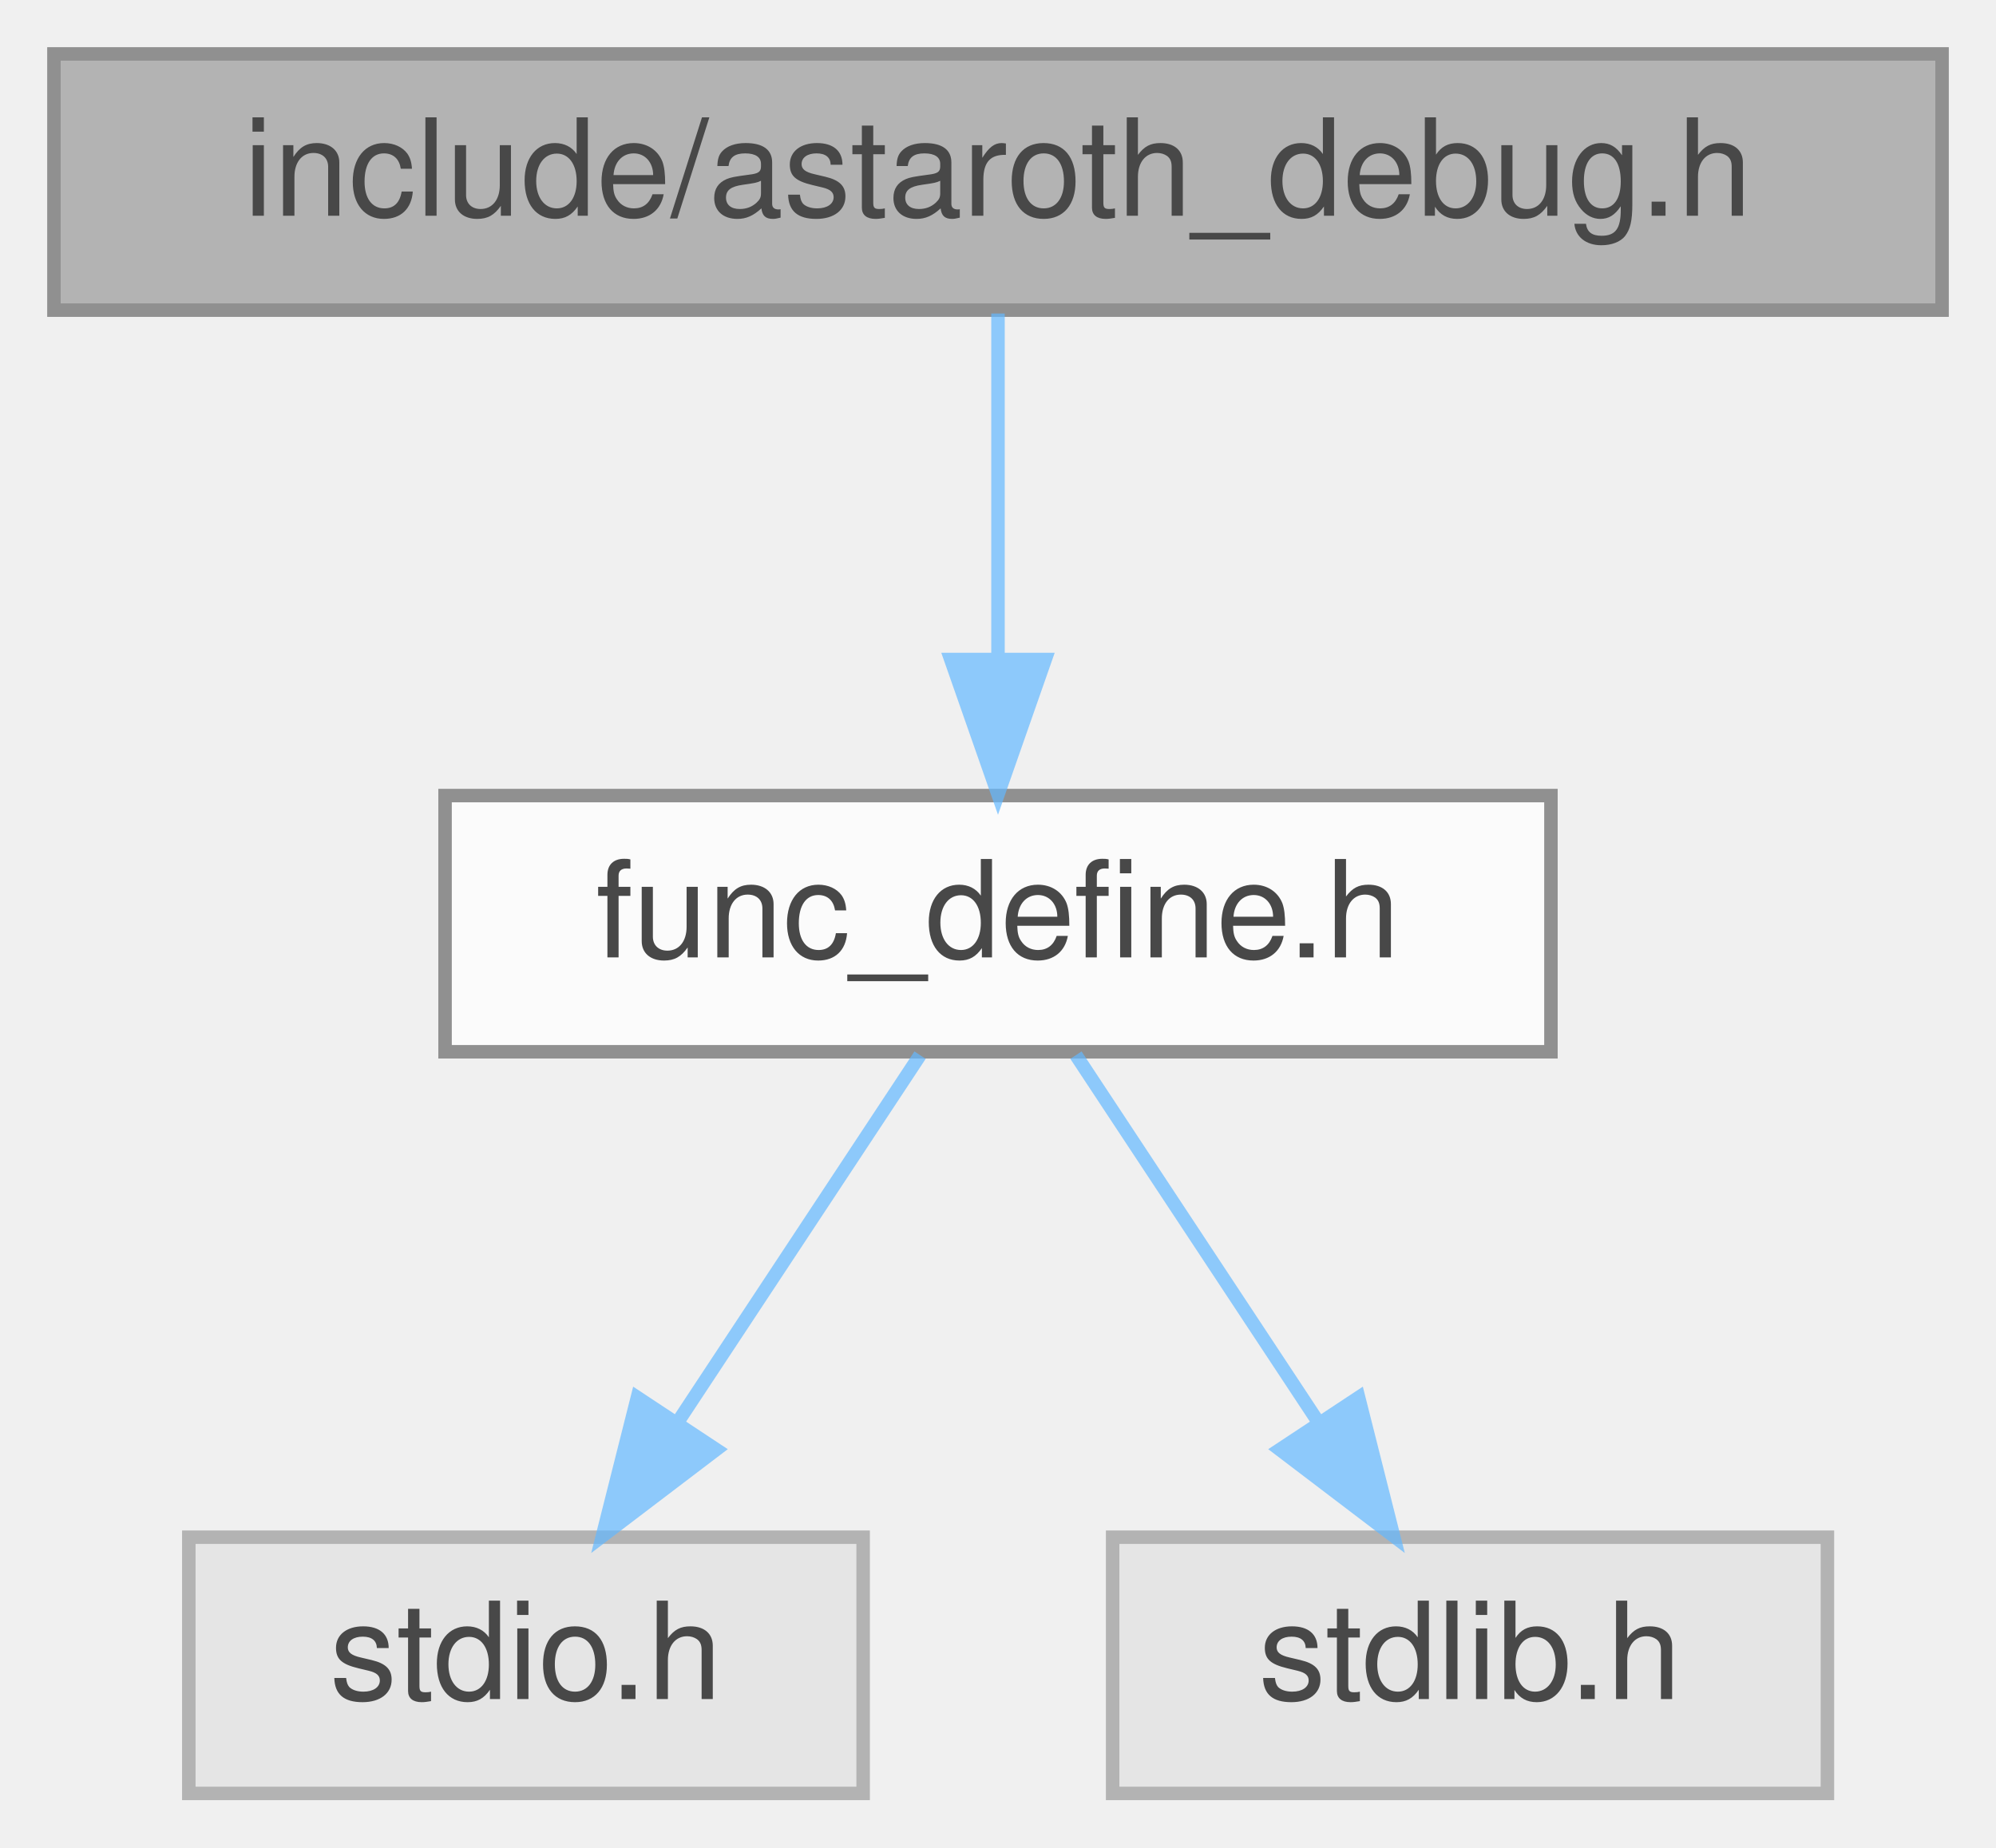
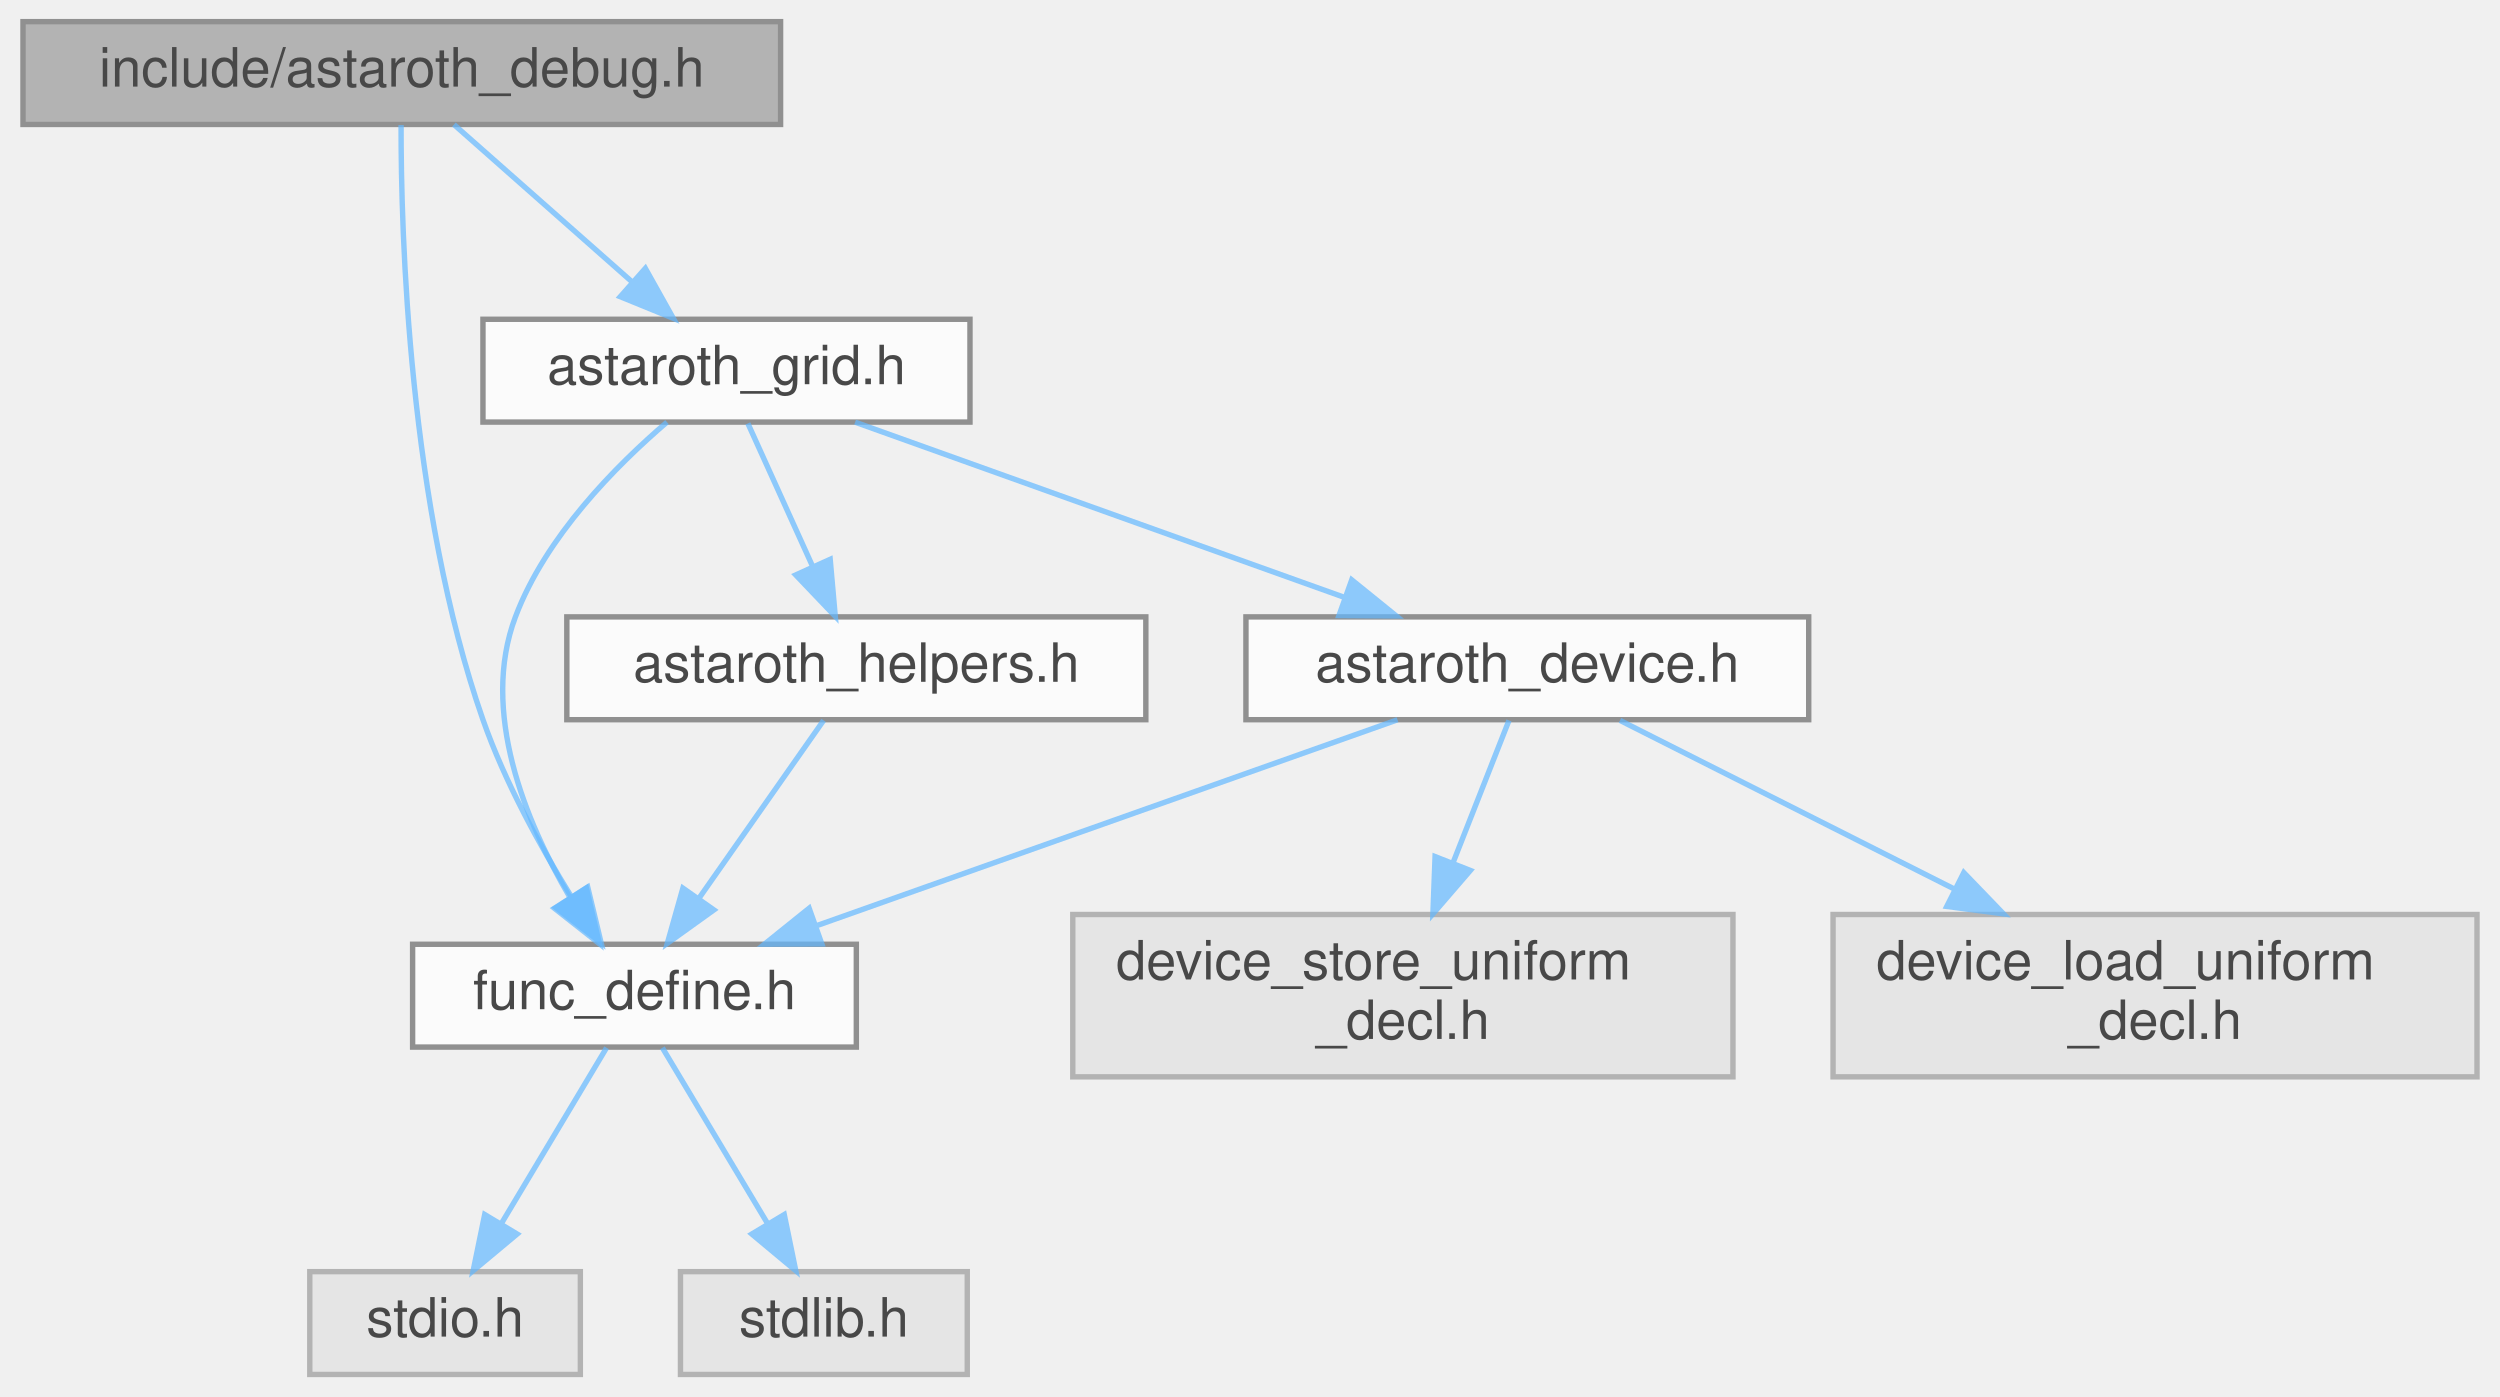
- <svg xmlns="http://www.w3.org/2000/svg" xmlns:xlink="http://www.w3.org/1999/xlink" width="148pt" height="137pt" viewBox="0.00 0.00 148.00 137.00">
+ <svg xmlns="http://www.w3.org/2000/svg" xmlns:xlink="http://www.w3.org/1999/xlink" width="462pt" height="258pt" viewBox="0.00 0.00 461.50 258.00">
  <svg id="main" version="1.1" xml:space="preserve">
    <style type="text/css">
.node, .edge {opacity: 0.7;}
.node.selected, .edge.selected {opacity: 1;}
.edge:hover path { stroke: red; }
.edge:hover polygon { stroke: red; fill: red; }
</style>
    <svg id="graph" class="graph">
-       <g id="graph0" class="graph" transform="scale(1 1) rotate(0) translate(4 133)">
+       <g id="graph0" class="graph" transform="scale(1 1) rotate(0) translate(4 254)">
        <g id="Node000001" class="node">
          <g id="a_Node000001">
            <a xlink:title=" ">
-               <polygon fill="#999999" stroke="#666666" points="140,-129 0,-129 0,-110 140,-110 140,-129" />
-               <text text-anchor="middle" x="70" y="-117" font-family="Helvetica,sans-Serif" font-size="10.00">include/astaroth_debug.h</text>
+               <polygon fill="#999999" stroke="#666666" points="140,-250 0,-250 0,-231 140,-231 140,-250" />
+               <text text-anchor="middle" x="70" y="-238" font-family="Helvetica,sans-Serif" font-size="10.00">include/astaroth_debug.h</text>
            </a>
          </g>
        </g>
        <g id="Node000002" class="node">
          <g id="a_Node000002">
-             <a xlink:href="func__define_8h.html" target="_top" xlink:title=" ">
-               <polygon fill="white" stroke="#666666" points="111,-74 29,-74 29,-55 111,-55 111,-74" />
-               <text text-anchor="middle" x="70" y="-62" font-family="Helvetica,sans-Serif" font-size="10.00">func_define.h</text>
+             <a xlink:href="astaroth__grid_8h.html" target="_top" xlink:title=" ">
+               <polygon fill="white" stroke="#666666" points="175,-195 85,-195 85,-176 175,-176 175,-195" />
+               <text text-anchor="middle" x="130" y="-183" font-family="Helvetica,sans-Serif" font-size="10.00">astaroth_grid.h</text>
            </a>
          </g>
        </g>
        <g id="edge1_Node000001_Node000002" class="edge">
          <g id="a_edge1_Node000001_Node000002">
            <a xlink:title=" ">
-               <path fill="none" stroke="#63b8ff" d="M70,-109.75C70,-102.8 70,-92.85 70,-84.13" />
-               <polygon fill="#63b8ff" stroke="#63b8ff" points="73.5,-84.09 70,-74.09 66.5,-84.09 73.5,-84.09" />
+               <path fill="none" stroke="#63b8ff" d="M79.64,-230.98C88.51,-223.15 101.87,-211.34 112.61,-201.86" />
+               <polygon fill="#63b8ff" stroke="#63b8ff" points="115.01,-204.41 120.18,-195.17 110.37,-199.17 115.01,-204.41" />
+             </a>
+           </g>
+         </g>
+         <g id="Node000004" class="node">
+           <g id="a_Node000004">
+             <a xlink:href="func__define_8h.html" target="_top" xlink:title=" ">
+               <polygon fill="white" stroke="#666666" points="154,-79.5 72,-79.5 72,-60.5 154,-60.5 154,-79.5" />
+               <text text-anchor="middle" x="113" y="-67.5" font-family="Helvetica,sans-Serif" font-size="10.00">func_define.h</text>
+             </a>
+           </g>
+         </g>
+         <g id="edge11_Node000001_Node000004" class="edge">
+           <g id="a_edge11_Node000001_Node000004">
+             <a xlink:title=" ">
+               <path fill="none" stroke="#63b8ff" d="M69.87,-230.89C69.84,-210.96 71.24,-160.35 85,-121 89,-109.57 95.52,-97.7 101.27,-88.4" />
+               <polygon fill="#63b8ff" stroke="#63b8ff" points="104.36,-90.07 106.84,-79.76 98.48,-86.27 104.36,-90.07" />
            </a>
          </g>
        </g>
        <g id="Node000003" class="node">
          <g id="a_Node000003">
-             <a xlink:title=" ">
-               <polygon fill="#e0e0e0" stroke="#999999" points="60,-19 10,-19 10,0 60,0 60,-19" />
-               <text text-anchor="middle" x="35" y="-7" font-family="Helvetica,sans-Serif" font-size="10.00">stdio.h</text>
+             <a xlink:href="astaroth__device_8h.html" target="_top" xlink:title=" ">
+               <polygon fill="white" stroke="#666666" points="330,-140 226,-140 226,-121 330,-121 330,-140" />
+               <text text-anchor="middle" x="278" y="-128" font-family="Helvetica,sans-Serif" font-size="10.00">astaroth_device.h</text>
            </a>
          </g>
        </g>
        <g id="edge2_Node000002_Node000003" class="edge">
          <g id="a_edge2_Node000002_Node000003">
            <a xlink:title=" ">
-               <path fill="none" stroke="#63b8ff" d="M64.22,-54.75C59.38,-47.42 52.32,-36.73 46.36,-27.7" />
-               <polygon fill="#63b8ff" stroke="#63b8ff" points="49.1,-25.5 40.67,-19.09 43.26,-29.36 49.1,-25.5" />
+               <path fill="none" stroke="#63b8ff" d="M153.78,-175.98C178.23,-167.23 216.53,-153.51 244.15,-143.62" />
+               <polygon fill="#63b8ff" stroke="#63b8ff" points="245.55,-146.84 253.79,-140.17 243.19,-140.25 245.55,-146.84" />
            </a>
          </g>
        </g>
-         <g id="Node000004" class="node">
-           <g id="a_Node000004">
+         <g id="edge10_Node000002_Node000004" class="edge">
+           <g id="a_edge10_Node000002_Node000004">
            <a xlink:title=" ">
-               <polygon fill="#e0e0e0" stroke="#999999" points="131.5,-19 78.5,-19 78.5,0 131.5,0 131.5,-19" />
-               <text text-anchor="middle" x="105" y="-7" font-family="Helvetica,sans-Serif" font-size="10.00">stdlib.h</text>
+               <path fill="none" stroke="#63b8ff" d="M119.01,-175.99C109.55,-167.9 96.57,-154.81 91,-140 84.45,-122.6 92.81,-102.28 101.04,-88.22" />
+               <polygon fill="#63b8ff" stroke="#63b8ff" points="104.11,-89.91 106.53,-79.59 98.2,-86.15 104.11,-89.91" />
            </a>
          </g>
        </g>
-         <g id="edge3_Node000002_Node000004" class="edge">
-           <g id="a_edge3_Node000002_Node000004">
+         <g id="Node000009" class="node">
+           <g id="a_Node000009">
+             <a xlink:href="astaroth__helpers_8h.html" target="_top" xlink:title=" ">
+               <polygon fill="white" stroke="#666666" points="207.5,-140 100.5,-140 100.5,-121 207.5,-121 207.5,-140" />
+               <text text-anchor="middle" x="154" y="-128" font-family="Helvetica,sans-Serif" font-size="10.00">astaroth_helpers.h</text>
+             </a>
+           </g>
+         </g>
+         <g id="edge8_Node000002_Node000009" class="edge">
+           <g id="a_edge8_Node000002_Node000009">
            <a xlink:title=" ">
-               <path fill="none" stroke="#63b8ff" d="M75.78,-54.75C80.62,-47.42 87.68,-36.73 93.64,-27.7" />
-               <polygon fill="#63b8ff" stroke="#63b8ff" points="96.74,-29.36 99.33,-19.09 90.9,-25.5 96.74,-29.36" />
+               <path fill="none" stroke="#63b8ff" d="M133.96,-175.75C137.21,-168.57 141.92,-158.18 145.95,-149.27" />
+               <polygon fill="#63b8ff" stroke="#63b8ff" points="149.17,-150.64 150.11,-140.09 142.8,-147.75 149.17,-150.64" />
+             </a>
+           </g>
+         </g>
+         <g id="edge3_Node000003_Node000004" class="edge">
+           <g id="a_edge3_Node000003_Node000004">
+             <a xlink:title=" ">
+               <path fill="none" stroke="#63b8ff" d="M254.01,-120.99C225.78,-110.99 178.72,-94.3 146.81,-82.99" />
+               <polygon fill="#63b8ff" stroke="#63b8ff" points="147.62,-79.56 137.02,-79.52 145.28,-86.16 147.62,-79.56" />
+             </a>
+           </g>
+         </g>
+         <g id="Node000007" class="node">
+           <g id="a_Node000007">
+             <a xlink:title=" ">
+               <polygon fill="#e0e0e0" stroke="#999999" points="453.5,-85 334.5,-85 334.5,-55 453.5,-55 453.5,-85" />
+               <text text-anchor="start" x="342.5" y="-73" font-family="Helvetica,sans-Serif" font-size="10.00">device_load_uniform</text>
+               <text text-anchor="middle" x="394" y="-62" font-family="Helvetica,sans-Serif" font-size="10.00">_decl.h</text>
+             </a>
+           </g>
+         </g>
+         <g id="edge6_Node000003_Node000007" class="edge">
+           <g id="a_edge6_Node000003_Node000007">
+             <a xlink:title=" ">
+               <path fill="none" stroke="#63b8ff" d="M295.12,-120.87C311.29,-112.71 336.1,-100.2 356.82,-89.75" />
+               <polygon fill="#63b8ff" stroke="#63b8ff" points="358.66,-92.74 366.01,-85.11 355.51,-86.49 358.66,-92.74" />
+             </a>
+           </g>
+         </g>
+         <g id="Node000008" class="node">
+           <g id="a_Node000008">
+             <a xlink:title=" ">
+               <polygon fill="#e0e0e0" stroke="#999999" points="316,-85 194,-85 194,-55 316,-55 316,-85" />
+               <text text-anchor="start" x="202" y="-73" font-family="Helvetica,sans-Serif" font-size="10.00">device_store_uniform</text>
+               <text text-anchor="middle" x="255" y="-62" font-family="Helvetica,sans-Serif" font-size="10.00">_decl.h</text>
+             </a>
+           </g>
+         </g>
+         <g id="edge7_Node000003_Node000008" class="edge">
+           <g id="a_edge7_Node000003_Node000008">
+             <a xlink:title=" ">
+               <path fill="none" stroke="#63b8ff" d="M274.61,-120.87C271.89,-113.96 267.95,-103.93 264.31,-94.67" />
+               <polygon fill="#63b8ff" stroke="#63b8ff" points="267.47,-93.14 260.55,-85.11 260.95,-95.7 267.47,-93.14" />
+             </a>
+           </g>
+         </g>
+         <g id="Node000005" class="node">
+           <g id="a_Node000005">
+             <a xlink:title=" ">
+               <polygon fill="#e0e0e0" stroke="#999999" points="103,-19 53,-19 53,0 103,0 103,-19" />
+               <text text-anchor="middle" x="78" y="-7" font-family="Helvetica,sans-Serif" font-size="10.00">stdio.h</text>
+             </a>
+           </g>
+         </g>
+         <g id="edge4_Node000004_Node000005" class="edge">
+           <g id="a_edge4_Node000004_Node000005">
+             <a xlink:title=" ">
+               <path fill="none" stroke="#63b8ff" d="M107.84,-60.37C102.77,-51.9 94.9,-38.74 88.51,-28.07" />
+               <polygon fill="#63b8ff" stroke="#63b8ff" points="91.32,-25.95 83.19,-19.17 85.32,-29.55 91.32,-25.95" />
+             </a>
+           </g>
+         </g>
+         <g id="Node000006" class="node">
+           <g id="a_Node000006">
+             <a xlink:title=" ">
+               <polygon fill="#e0e0e0" stroke="#999999" points="174.5,-19 121.5,-19 121.5,0 174.5,0 174.5,-19" />
+               <text text-anchor="middle" x="148" y="-7" font-family="Helvetica,sans-Serif" font-size="10.00">stdlib.h</text>
+             </a>
+           </g>
+         </g>
+         <g id="edge5_Node000004_Node000006" class="edge">
+           <g id="a_edge5_Node000004_Node000006">
+             <a xlink:title=" ">
+               <path fill="none" stroke="#63b8ff" d="M118.16,-60.37C123.23,-51.9 131.1,-38.74 137.49,-28.07" />
+               <polygon fill="#63b8ff" stroke="#63b8ff" points="140.68,-29.55 142.81,-19.17 134.68,-25.95 140.68,-29.55" />
+             </a>
+           </g>
+         </g>
+         <g id="edge9_Node000009_Node000004" class="edge">
+           <g id="a_edge9_Node000009_Node000004">
+             <a xlink:title=" ">
+               <path fill="none" stroke="#63b8ff" d="M147.95,-120.87C141.89,-112.23 132.41,-98.7 124.86,-87.92" />
+               <polygon fill="#63b8ff" stroke="#63b8ff" points="127.68,-85.85 119.07,-79.67 121.95,-89.87 127.68,-85.85" />
            </a>
          </g>
        </g>
      </g>
    </svg>
  </svg>
  <style type="text/css">

[data-mouse-over-selected='false'] { opacity: 0.7; }
[data-mouse-over-selected='true']  { opacity: 1.0; }

</style>
</svg>
